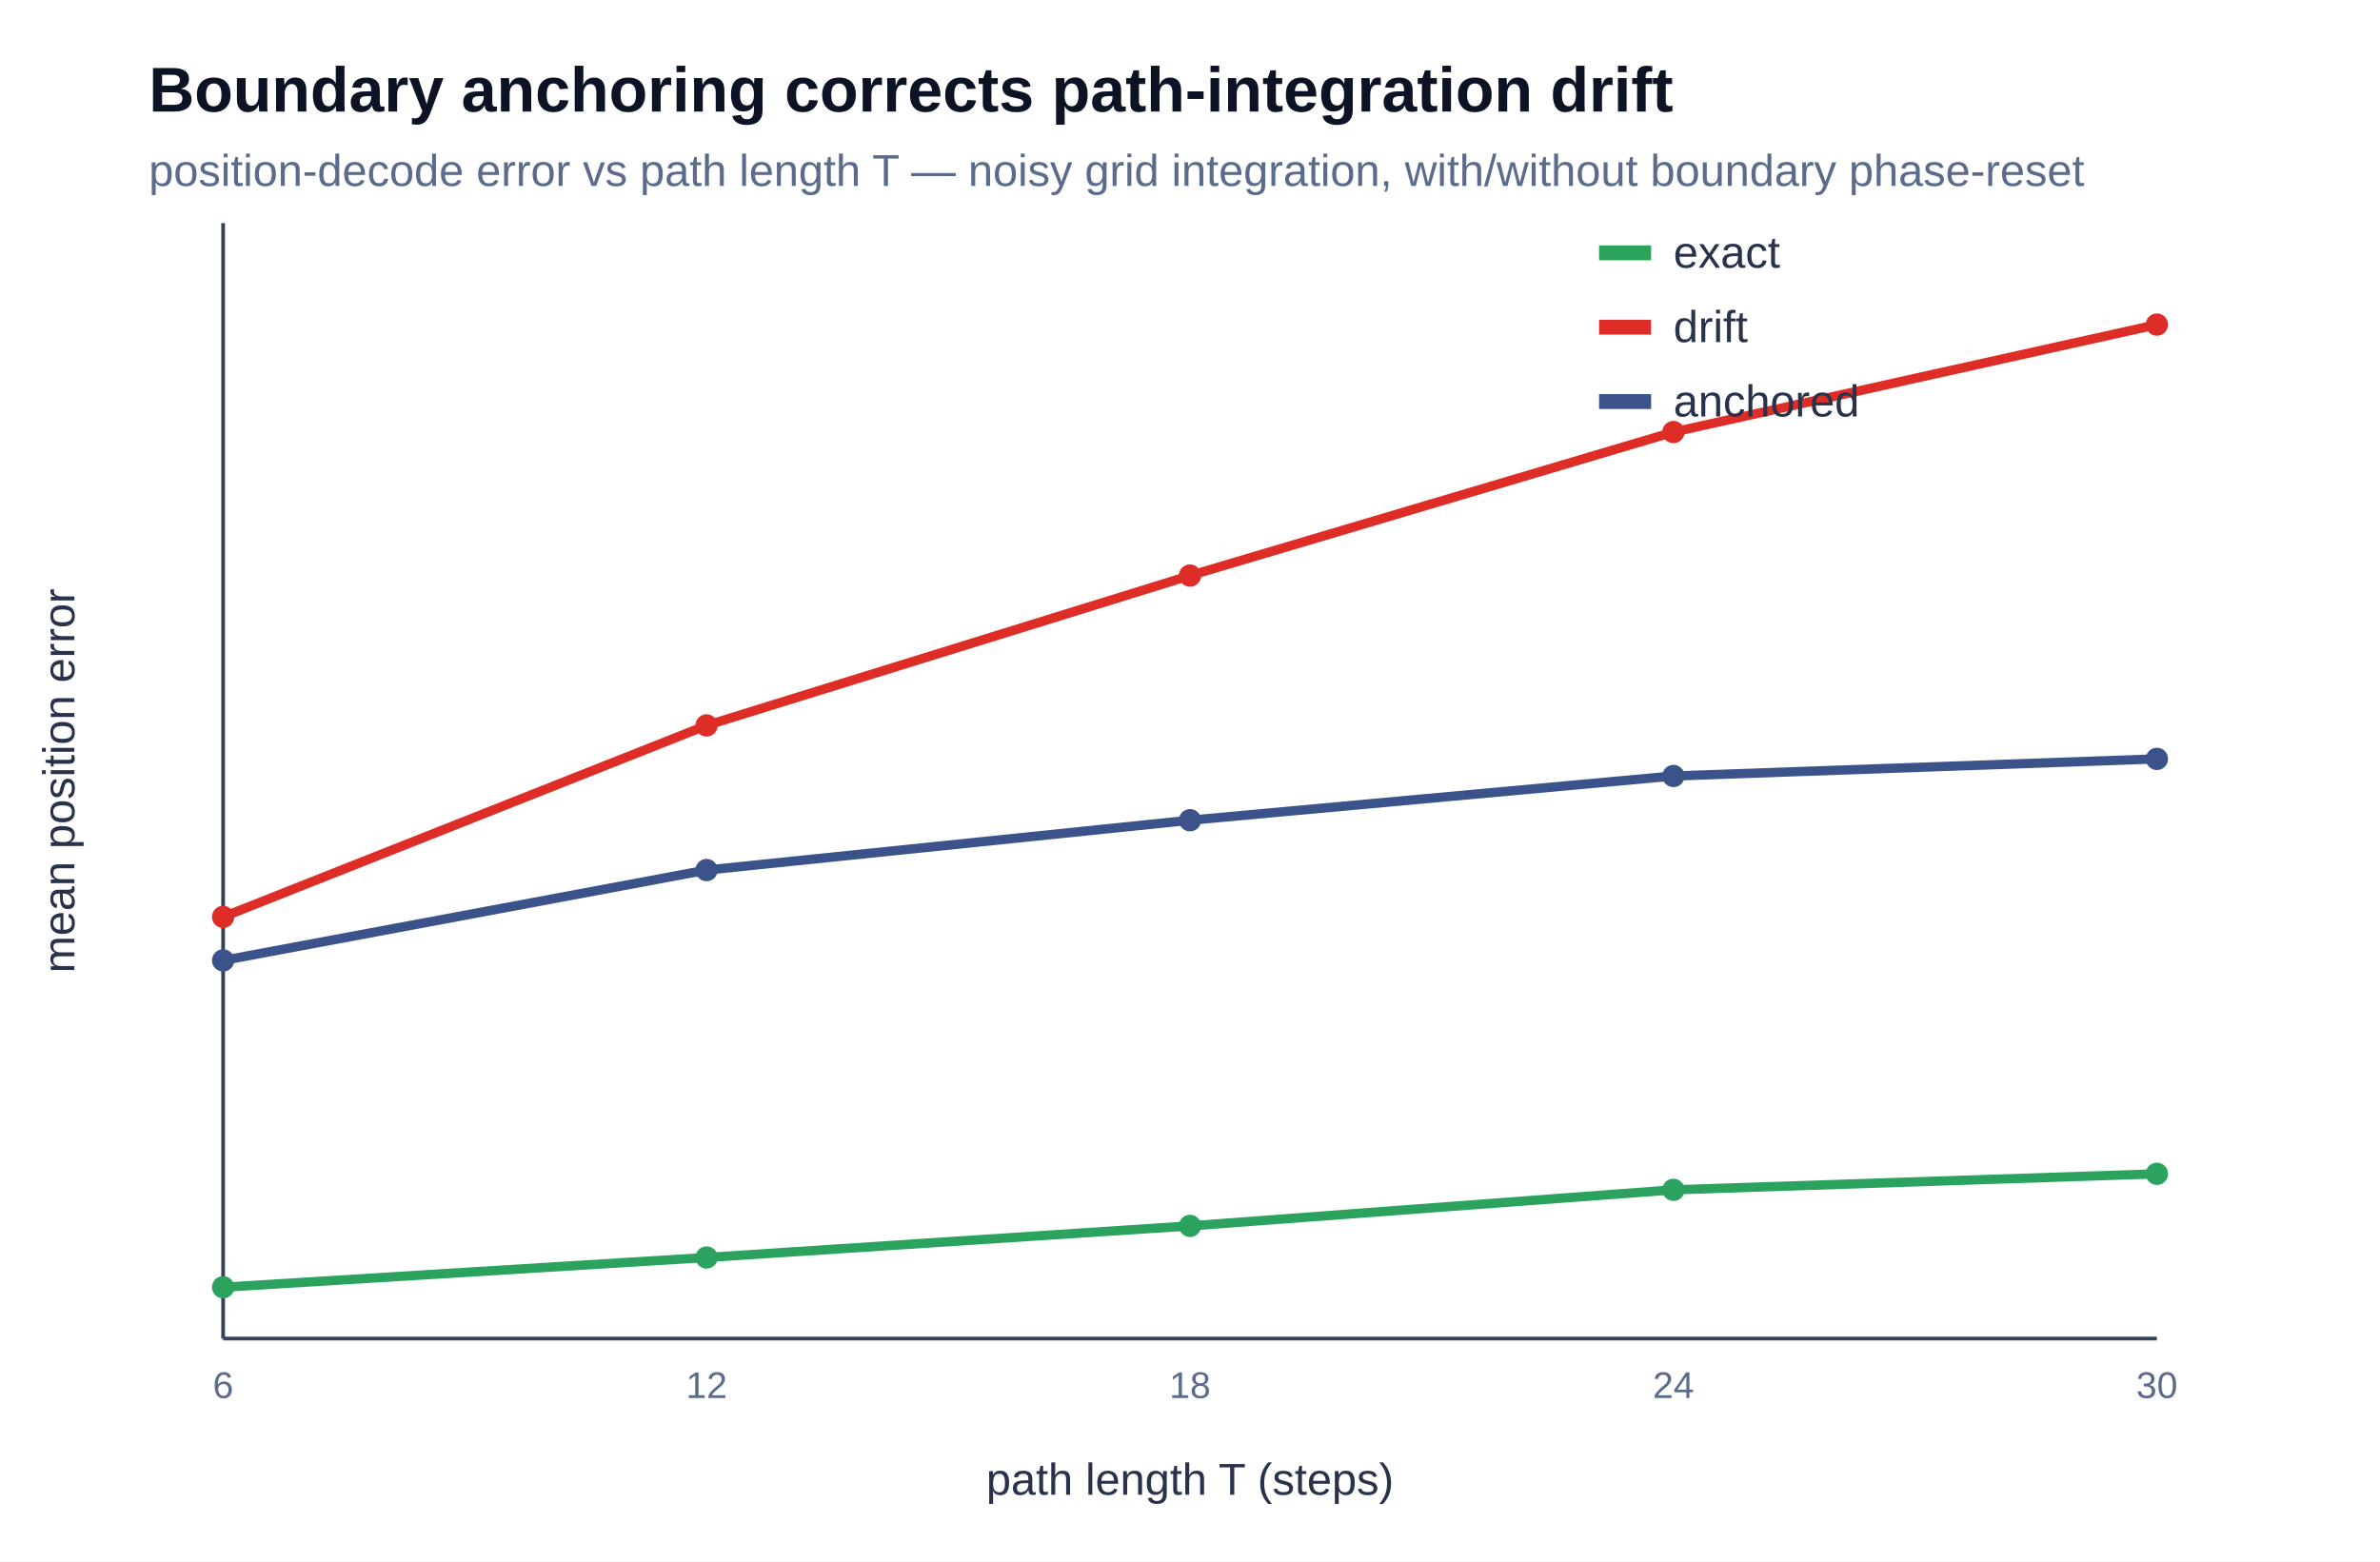
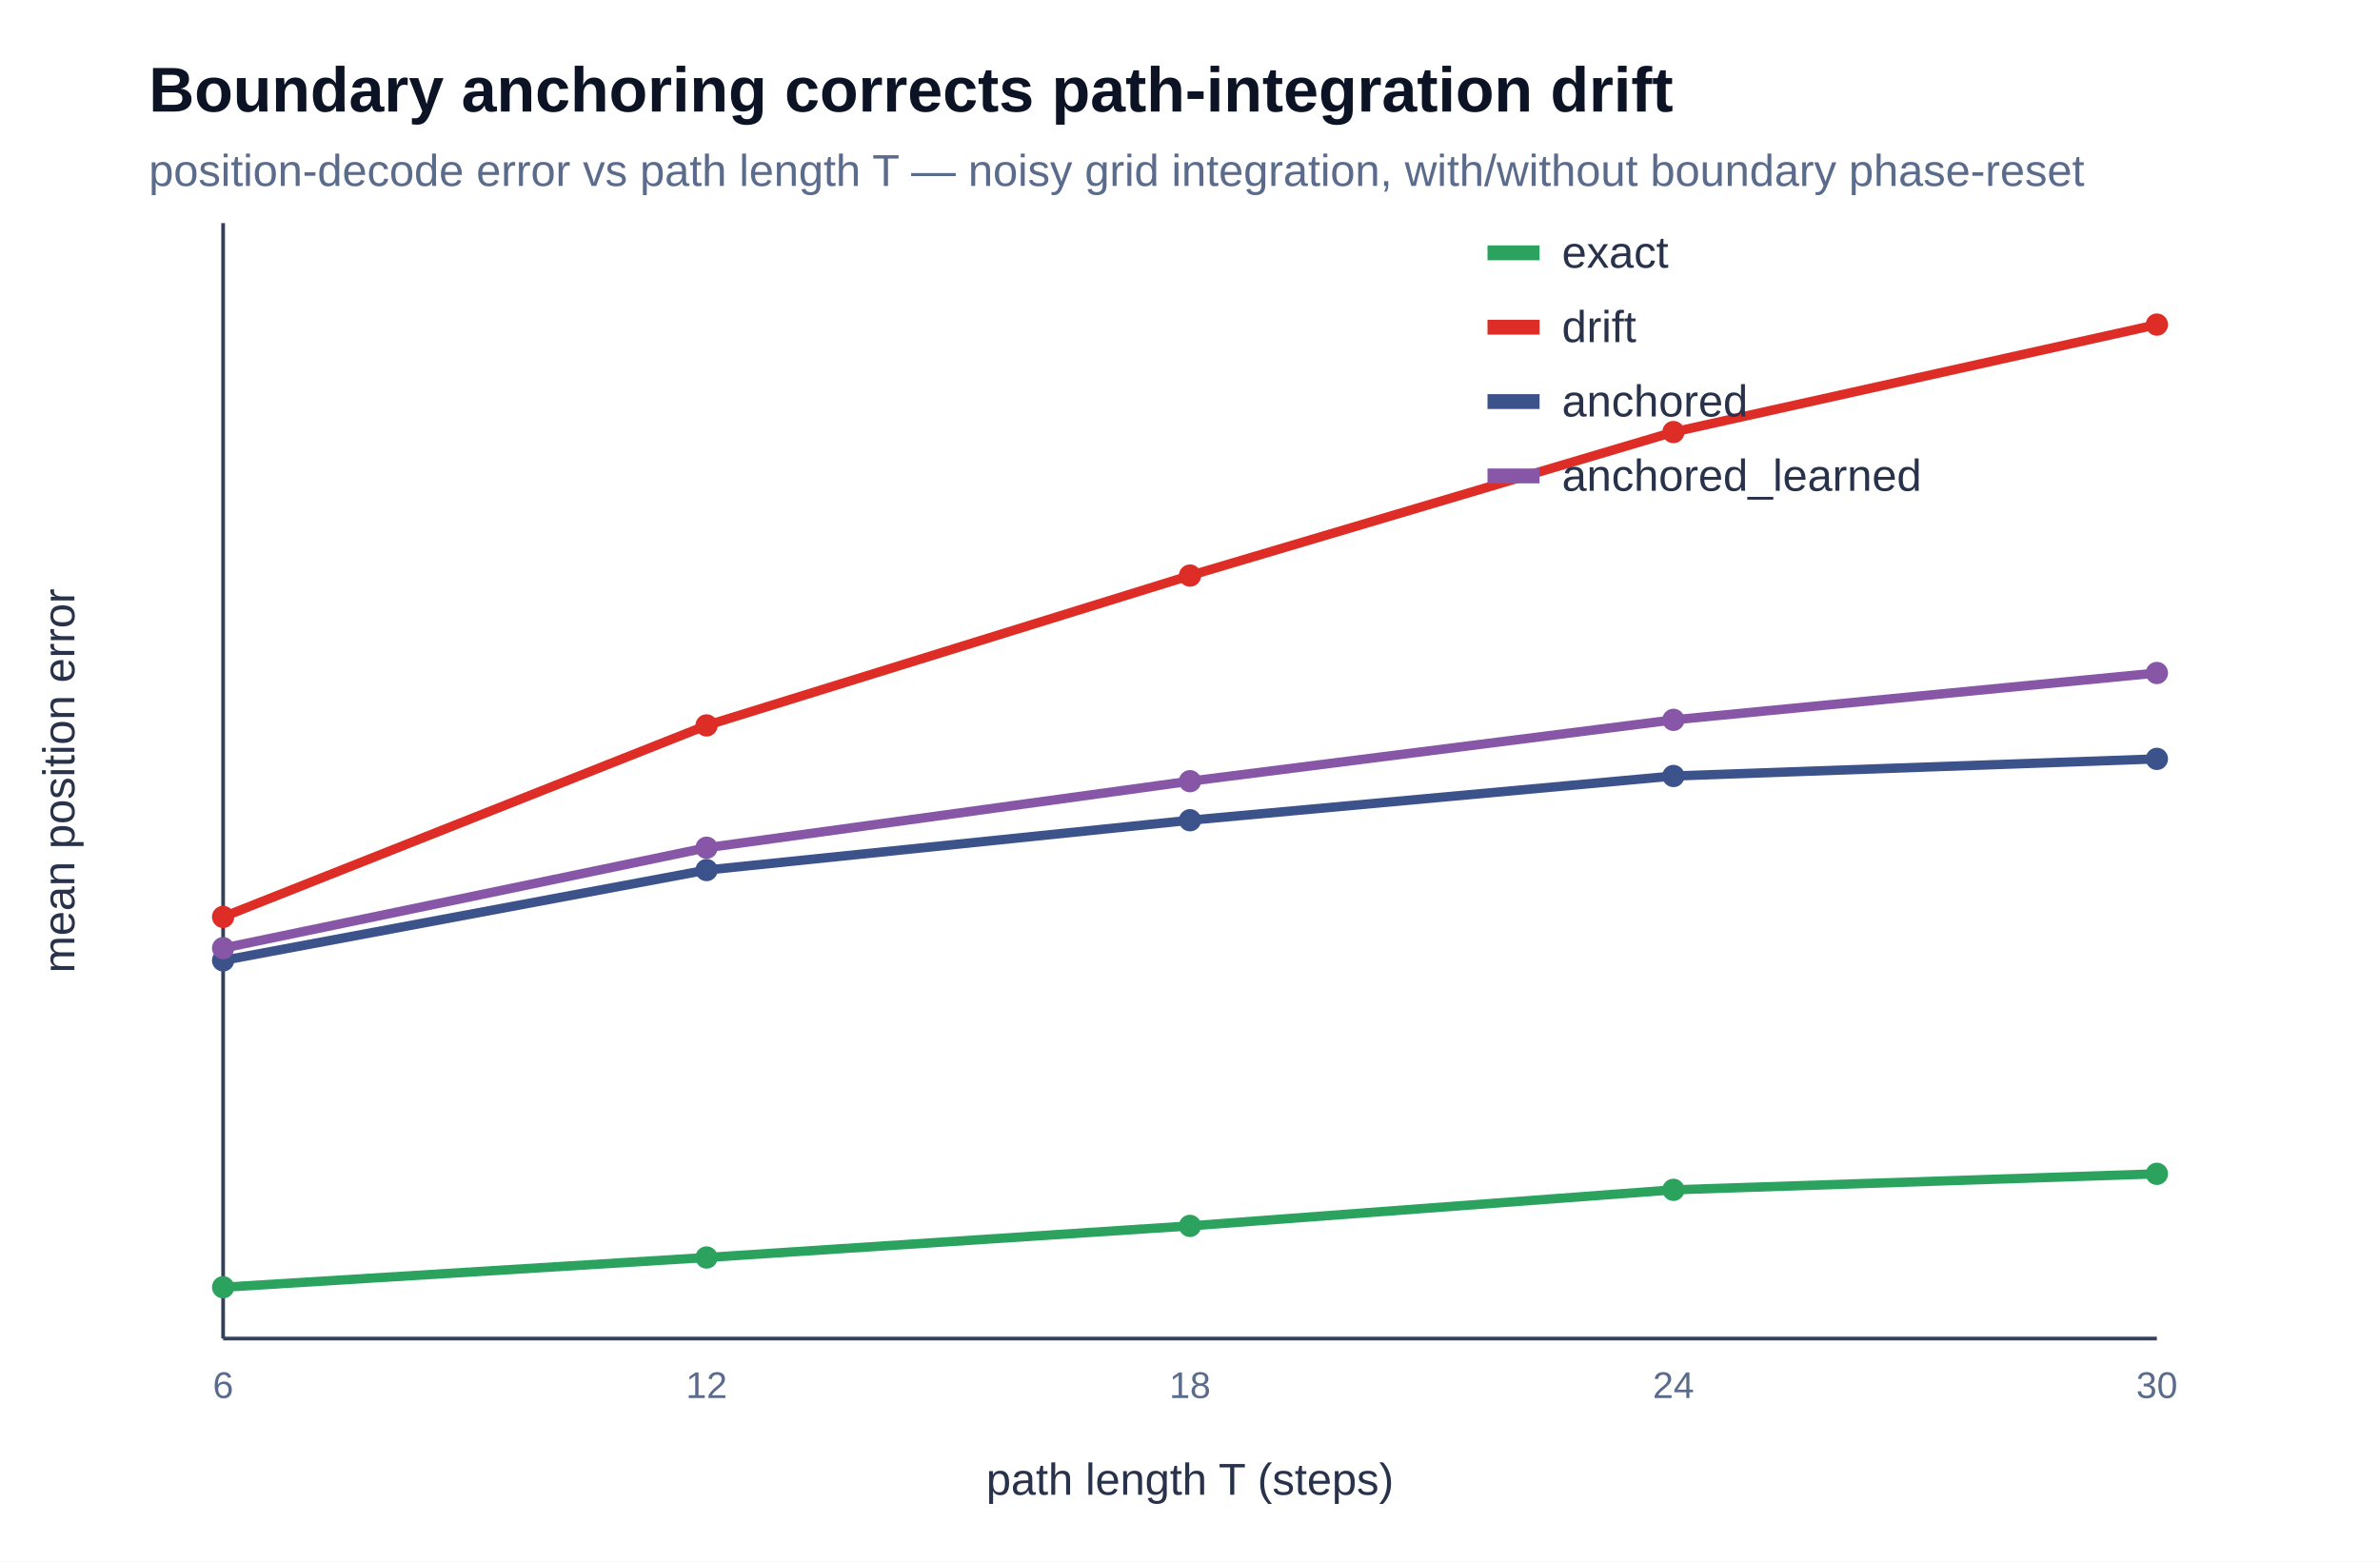
<svg xmlns="http://www.w3.org/2000/svg" width="640" height="420" font-family="Segoe UI, Arial">
  <rect width="640" height="420" fill="#ffffff" />
  <text x="40" y="30" font-size="17" font-weight="800" fill="#0b1324">Boundary anchoring corrects path-integration drift</text>
  <text x="40" y="50" font-size="12" fill="#5b6b8c">position-decode error vs path length T — noisy grid integration, with/without boundary phase-reset</text>
  <line x1="60" y1="360" x2="580" y2="360" stroke="#33415c" />
  <line x1="60" y1="60" x2="60" y2="360" stroke="#33415c" />
  <text x="320.0" y="402" font-size="12" fill="#28324a" text-anchor="middle">path length T (steps)</text>
  <text x="20" y="210.0" font-size="12" fill="#28324a" transform="rotate(-90 20 210.0)" text-anchor="middle">mean position error</text>
  <text x="60.0" y="376" font-size="10" fill="#5b6b8c" text-anchor="middle">6</text>
  <text x="190.0" y="376" font-size="10" fill="#5b6b8c" text-anchor="middle">12</text>
  <text x="320.0" y="376" font-size="10" fill="#5b6b8c" text-anchor="middle">18</text>
  <text x="450.0" y="376" font-size="10" fill="#5b6b8c" text-anchor="middle">24</text>
  <text x="580.0" y="376" font-size="10" fill="#5b6b8c" text-anchor="middle">30</text>
  <polyline points="60.0,346.2 190.0,338.2 320.0,329.7 450.0,320.0 580.0,315.7" fill="none" stroke="#2ca25f" stroke-width="2.5" />
  <circle cx="60.0" cy="346.2" r="3" fill="#2ca25f" />
  <circle cx="190.0" cy="338.2" r="3" fill="#2ca25f" />
  <circle cx="320.0" cy="329.7" r="3" fill="#2ca25f" />
  <circle cx="450.0" cy="320.0" r="3" fill="#2ca25f" />
  <circle cx="580.0" cy="315.7" r="3" fill="#2ca25f" />
  <polyline points="60.0,246.6 190.0,195.1 320.0,154.8 450.0,116.2 580.0,87.3" fill="none" stroke="#de2d26" stroke-width="2.5" />
  <circle cx="60.0" cy="246.6" r="3" fill="#de2d26" />
  <circle cx="190.0" cy="195.1" r="3" fill="#de2d26" />
  <circle cx="320.0" cy="154.8" r="3" fill="#de2d26" />
  <circle cx="450.0" cy="116.2" r="3" fill="#de2d26" />
  <circle cx="580.0" cy="87.3" r="3" fill="#de2d26" />
  <polyline points="60.0,258.3 190.0,234.0 320.0,220.6 450.0,208.7 580.0,204.1" fill="none" stroke="#3b528b" stroke-width="2.5" />
  <circle cx="60.0" cy="258.3" r="3" fill="#3b528b" />
  <circle cx="190.0" cy="234.0" r="3" fill="#3b528b" />
  <circle cx="320.0" cy="220.6" r="3" fill="#3b528b" />
  <circle cx="450.0" cy="208.7" r="3" fill="#3b528b" />
  <circle cx="580.0" cy="204.1" r="3" fill="#3b528b" />
-   <rect x="430" y="66" width="14" height="4" fill="#2ca25f" />
-   <text x="450" y="72" font-size="12" fill="#28324a">exact</text>
-   <rect x="430" y="86" width="14" height="4" fill="#de2d26" />
-   <text x="450" y="92" font-size="12" fill="#28324a">drift</text>
-   <rect x="430" y="106" width="14" height="4" fill="#3b528b" />
-   <text x="450" y="112" font-size="12" fill="#28324a">anchored</text>
+   <polyline points="60.0,255.0 190.0,228.0 320.0,210.1 450.0,193.6 580.0,181.0" fill="none" stroke="#8856a7" stroke-width="2.5" />
+   <circle cx="60.0" cy="255.0" r="3" fill="#8856a7" />
+   <circle cx="190.0" cy="228.0" r="3" fill="#8856a7" />
+   <circle cx="320.0" cy="210.1" r="3" fill="#8856a7" />
+   <circle cx="450.0" cy="193.6" r="3" fill="#8856a7" />
+   <circle cx="580.0" cy="181.0" r="3" fill="#8856a7" />
+   <rect x="400" y="66" width="14" height="4" fill="#2ca25f" />
+   <text x="420" y="72" font-size="12" fill="#28324a">exact</text>
+   <rect x="400" y="86" width="14" height="4" fill="#de2d26" />
+   <text x="420" y="92" font-size="12" fill="#28324a">drift</text>
+   <rect x="400" y="106" width="14" height="4" fill="#3b528b" />
+   <text x="420" y="112" font-size="12" fill="#28324a">anchored</text>
+   <rect x="400" y="126" width="14" height="4" fill="#8856a7" />
+   <text x="420" y="132" font-size="12" fill="#28324a">anchored_learned</text>
</svg>
